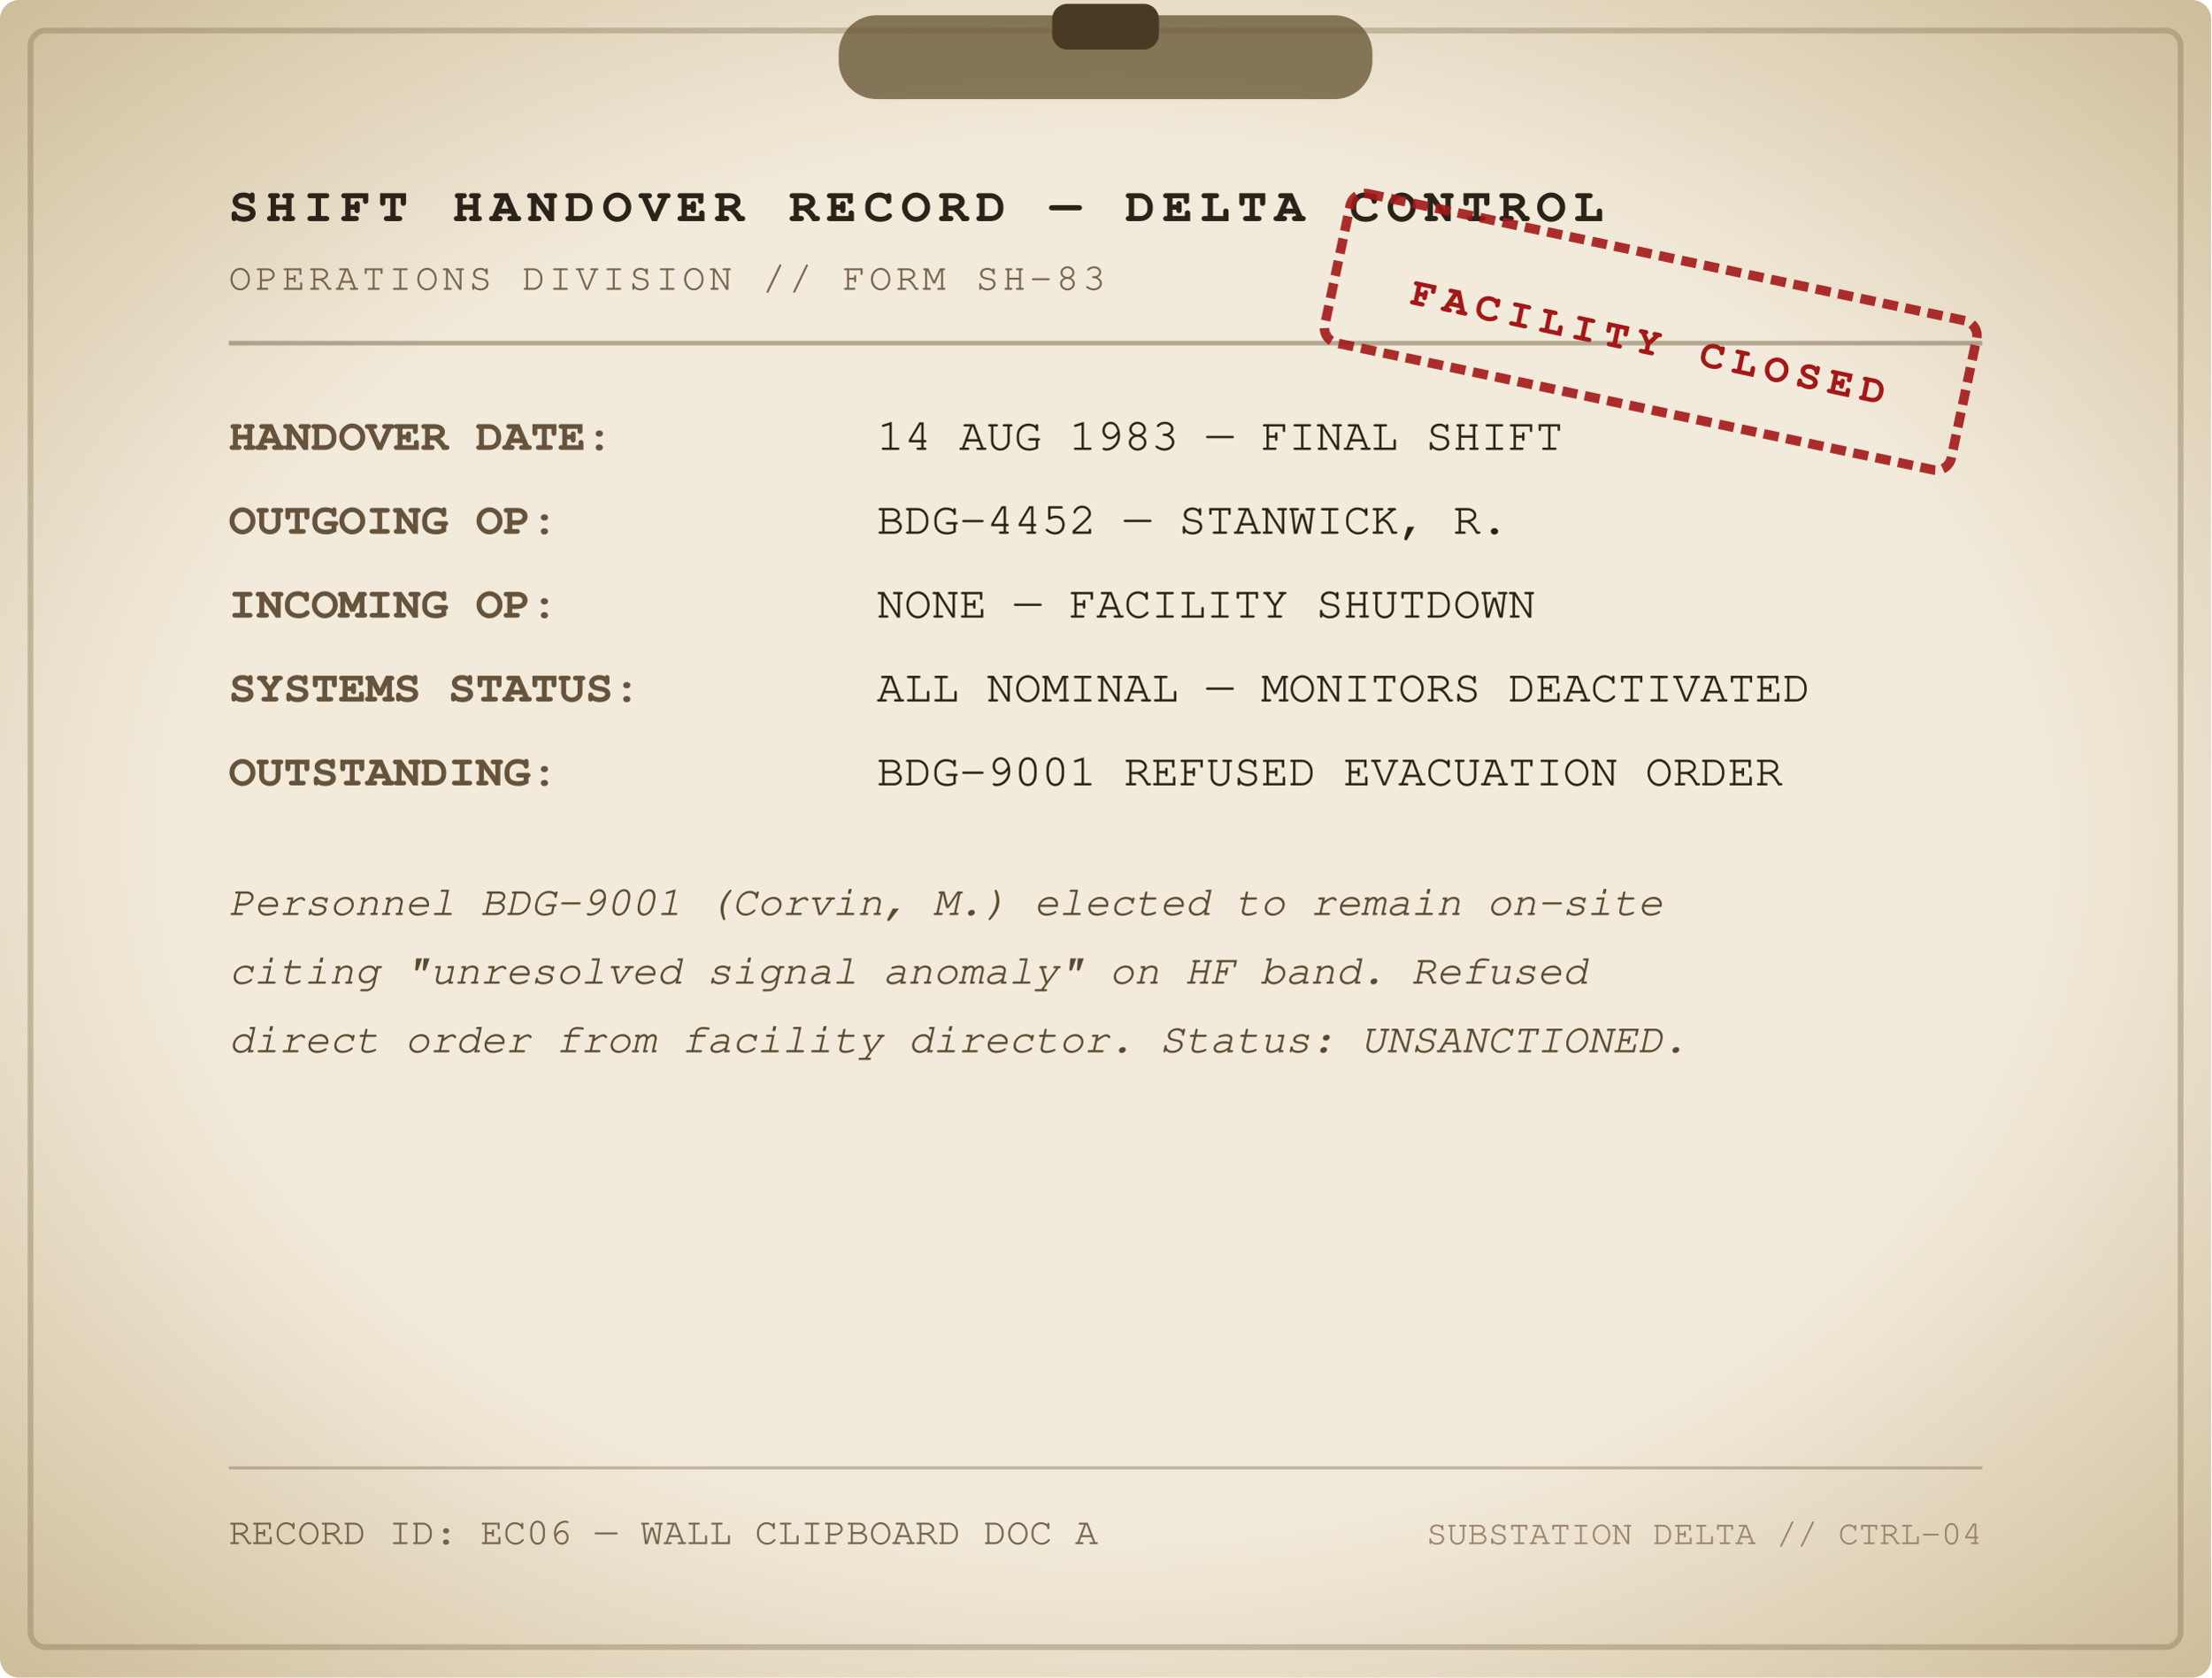
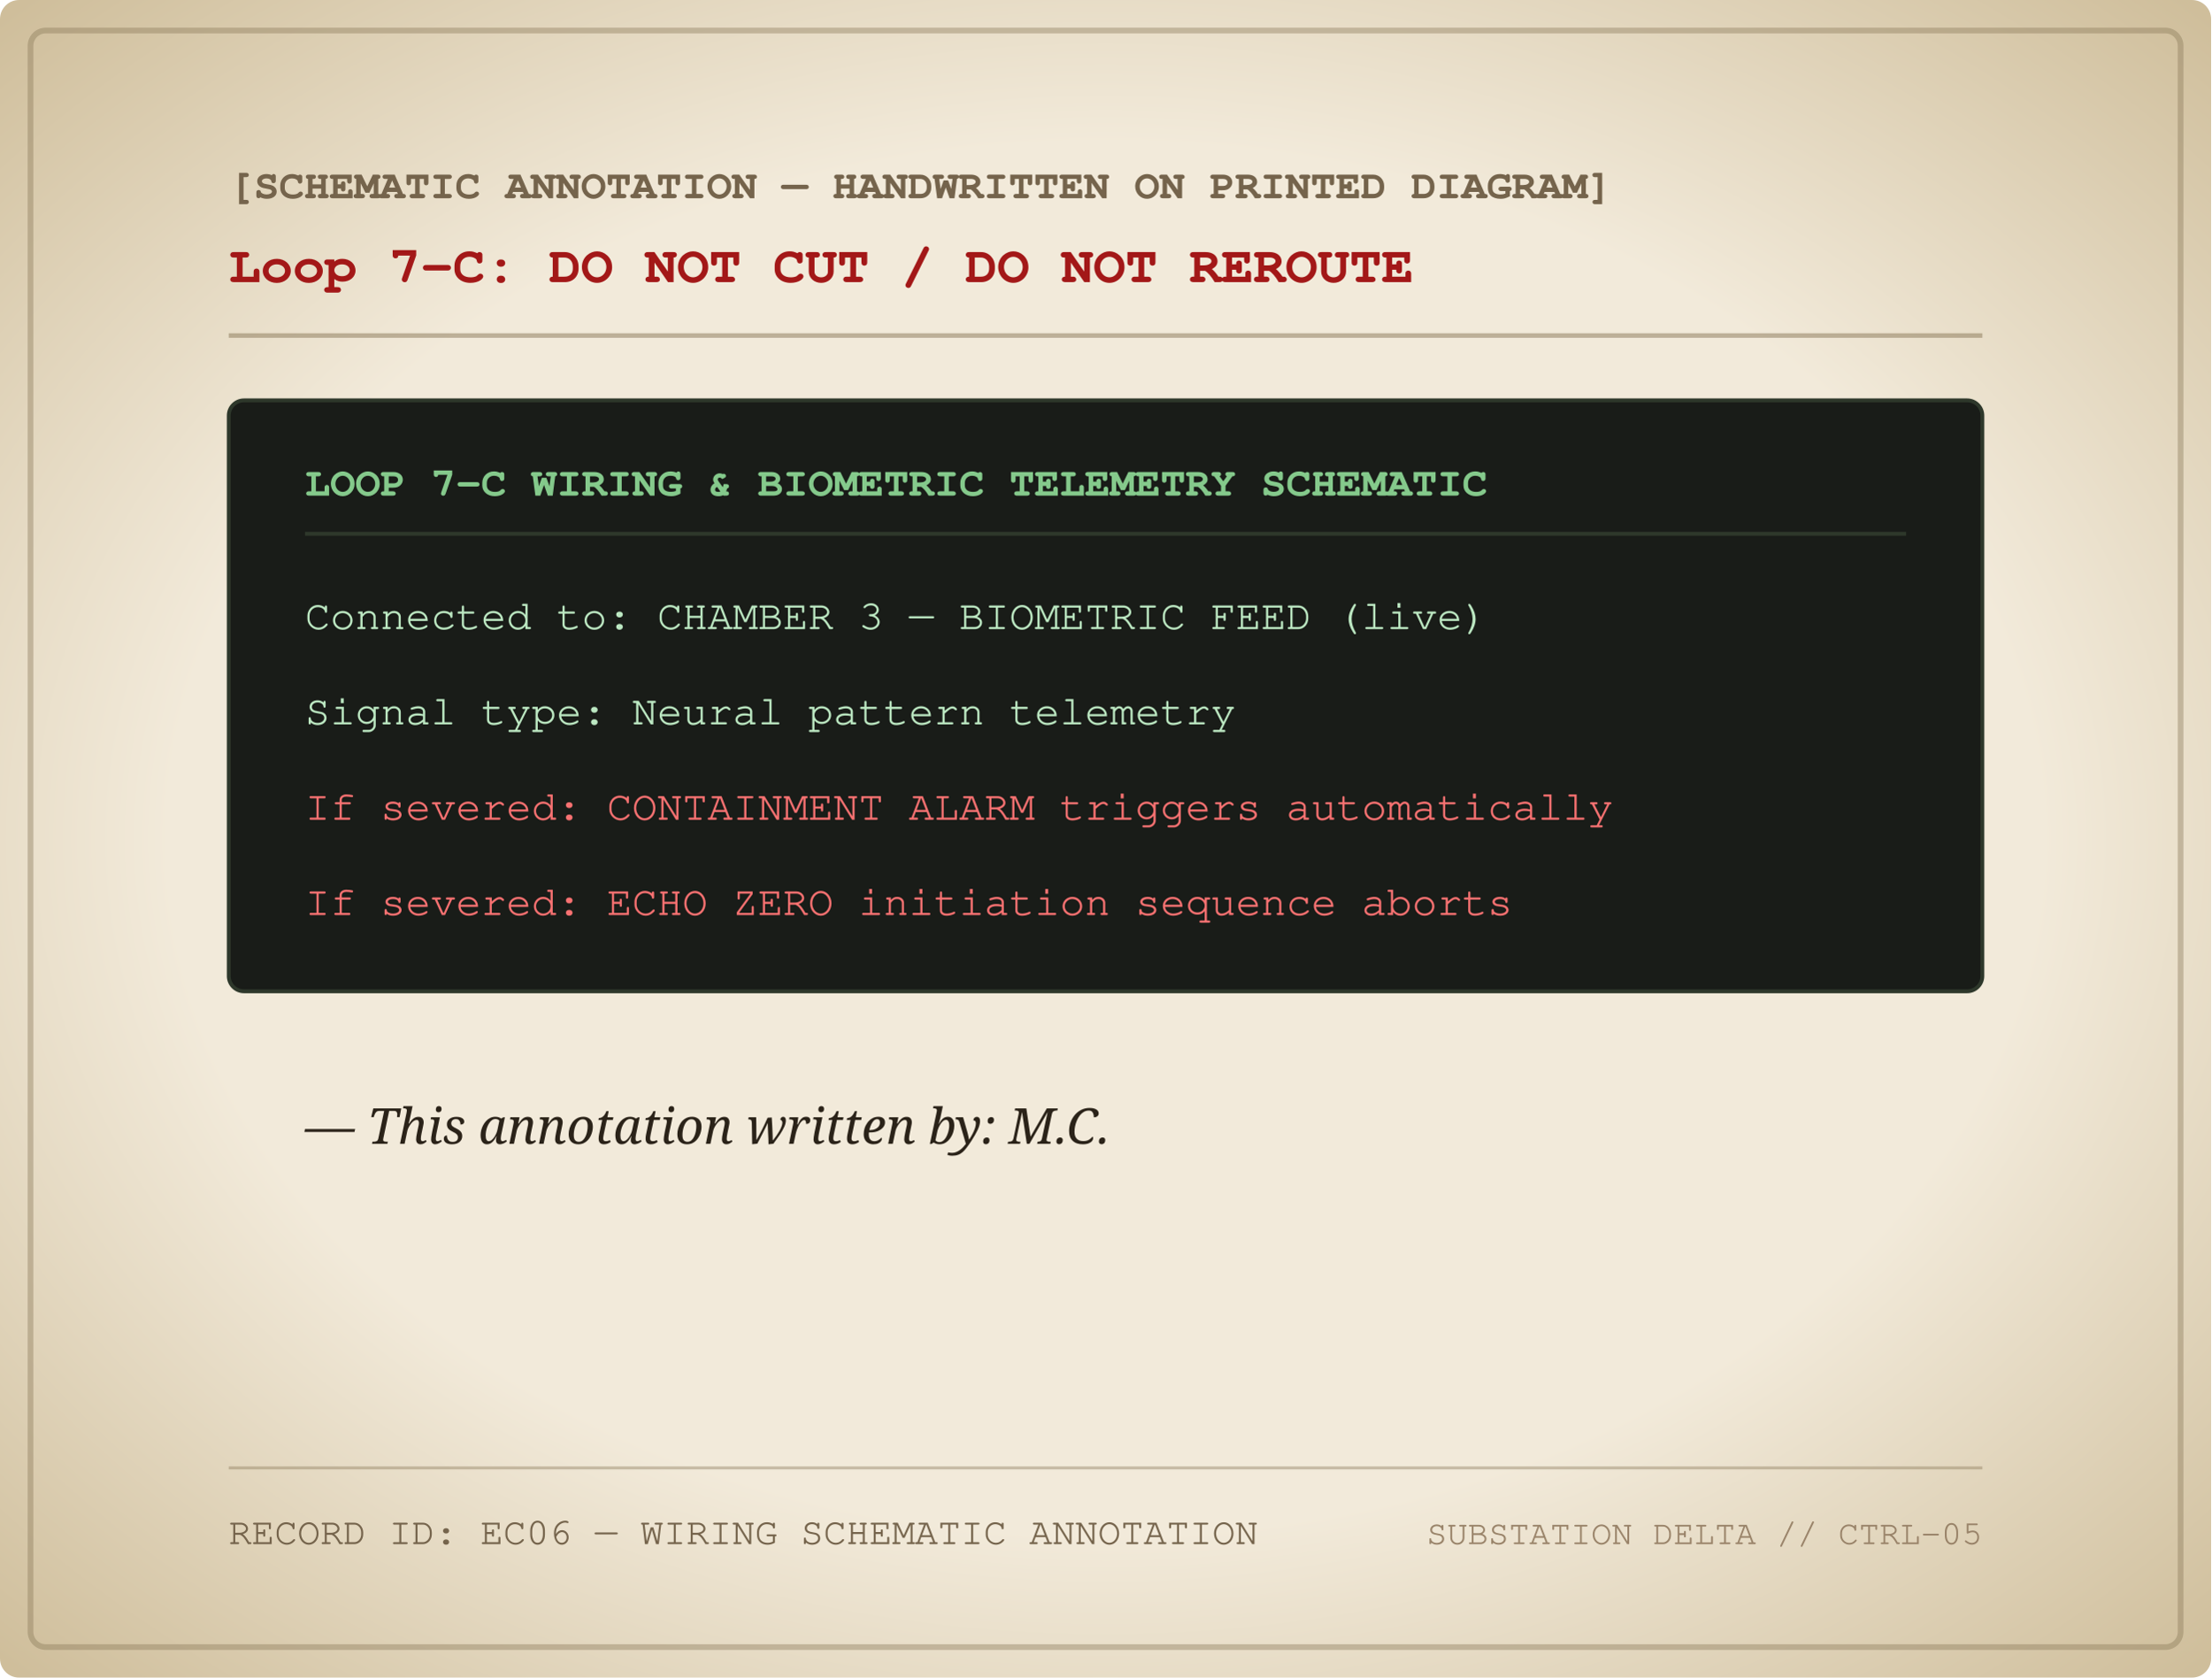
<svg xmlns="http://www.w3.org/2000/svg" viewBox="0 0 580 440" width="100%" height="100%">
  <defs>
    <radialGradient id="paperV" cx="50%" cy="50%" r="70%">
      <stop offset="60%" stop-color="#f2eada" />
      <stop offset="100%" stop-color="#cfbe9b" />
    </radialGradient>
  </defs>
  <rect width="580" height="440" fill="url(#paperV)" rx="5" />
  <rect width="564" height="424" x="8" y="8" fill="none" stroke="#877556" stroke-width="1.5" opacity="0.4" rx="4" />
-   <rect x="220" y="4" width="140" height="22" rx="10" fill="#6a5a3a" opacity="0.8" />
-   <rect x="276" y="1" width="28" height="12" rx="4" fill="#4a3a24" />
-   <text x="60" y="58" font-family="Courier, monospace" font-size="13" font-weight="bold" letter-spacing="2" fill="#2b2319">SHIFT HANDOVER RECORD — DELTA CONTROL</text>
-   <text x="60" y="76" font-family="Courier, monospace" font-size="10" letter-spacing="1" fill="#75644c">OPERATIONS DIVISION // FORM SH-83</text>
-   <line x1="60" y1="90" x2="520" y2="90" stroke="#75644c" stroke-width="1.2" opacity="0.5" />
-   <text x="60" y="118" font-family="Courier, monospace" font-size="12" font-weight="bold" fill="#66533c">HANDOVER DATE:</text>
-   <text x="230" y="118" font-family="Courier, monospace" font-size="12" fill="#2b2319">14 AUG 1983 — FINAL SHIFT</text>
-   <text x="60" y="140" font-family="Courier, monospace" font-size="12" font-weight="bold" fill="#66533c">OUTGOING OP:</text>
-   <text x="230" y="140" font-family="Courier, monospace" font-size="12" fill="#2b2319">BDG-4452 — STANWICK, R.</text>
-   <text x="60" y="162" font-family="Courier, monospace" font-size="12" font-weight="bold" fill="#66533c">INCOMING OP:</text>
-   <text x="230" y="162" font-family="Courier, monospace" font-size="12" fill="#2b2319">NONE — FACILITY SHUTDOWN</text>
-   <text x="60" y="184" font-family="Courier, monospace" font-size="12" font-weight="bold" fill="#66533c">SYSTEMS STATUS:</text>
-   <text x="230" y="184" font-family="Courier, monospace" font-size="12" fill="#2b2319">ALL NOMINAL — MONITORS DEACTIVATED</text>
-   <text x="60" y="206" font-family="Courier, monospace" font-size="12" font-weight="bold" fill="#66533c">OUTSTANDING:</text>
-   <text x="230" y="206" font-family="Courier, monospace" font-size="12" fill="#2b2319">BDG-9001 REFUSED EVACUATION ORDER</text>
-   <text x="60" y="240" font-family="Courier, monospace" font-size="11" fill="#5a4a30" font-style="italic">Personnel BDG-9001 (Corvin, M.) elected to remain on-site</text>
-   <text x="60" y="258" font-family="Courier, monospace" font-size="11" fill="#5a4a30" font-style="italic">citing "unresolved signal anomaly" on HF band. Refused</text>
-   <text x="60" y="276" font-family="Courier, monospace" font-size="11" fill="#5a4a30" font-style="italic">direct order from facility director. Status: UNSANCTIONED.</text>
-   <g transform="translate(355, 50) rotate(12)">
-     <rect x="0" y="0" width="168" height="40" fill="none" stroke="#a31818" stroke-width="2.5" stroke-dasharray="4 2" rx="4" opacity="0.9" />
-     <text x="84" y="26" font-family="Courier, monospace" font-size="11" font-weight="900" fill="#a31818" text-anchor="middle" letter-spacing="2">FACILITY CLOSED</text>
-   </g>
-   <line x1="60" y1="385" x2="520" y2="385" stroke="#75644c" stroke-width="0.8" opacity="0.4" />
-   <text x="60" y="405" font-family="Courier, monospace" font-size="10" fill="#75644c">RECORD ID: EC06 — WALL CLIPBOARD DOC A</text>
-   <text x="520" y="405" font-family="Courier, monospace" font-size="9" fill="#998369" text-anchor="end">SUBSTATION DELTA // CTRL-04</text>
+   <text x="60" y="52" font-family="Courier, monospace" font-size="11" font-weight="bold" fill="#75644c">[SCHEMATIC ANNOTATION — HANDWRITTEN ON PRINTED DIAGRAM]</text>
+   <text x="60" y="74" font-family="Courier, monospace" font-size="14" font-weight="bold" fill="#a31818">Loop 7-C: DO NOT CUT / DO NOT REROUTE</text>
+   <line x1="60" y1="88" x2="520" y2="88" stroke="#877556" stroke-width="1.2" opacity="0.5" />
+   <rect x="60" y="105" width="460" height="155" fill="#191c18" stroke="#2e382b" rx="4" />
+   <text x="80" y="130" font-family="Courier, monospace" font-size="11" font-weight="bold" fill="#84c98b">LOOP 7-C WIRING &amp; BIOMETRIC TELEMETRY SCHEMATIC</text>
+   <line x1="80" y1="140" x2="500" y2="140" stroke="#2e382b" stroke-width="1" />
+   <text x="80" y="165" font-family="Courier, monospace" font-size="11" fill="#bce8c2">Connected to: CHAMBER 3 — BIOMETRIC FEED (live)</text>
+   <text x="80" y="190" font-family="Courier, monospace" font-size="11" fill="#bce8c2">Signal type: Neural pattern telemetry</text>
+   <text x="80" y="215" font-family="Courier, monospace" font-size="11" fill="#f87171">If severed: CONTAINMENT ALARM triggers automatically</text>
+   <text x="80" y="240" font-family="Courier, monospace" font-size="11" fill="#f87171">If severed: ECHO ZERO initiation sequence aborts</text>
+   <text x="80" y="300" font-family="Georgia, serif" font-size="13" font-style="italic" fill="#2b2319">— This annotation written by: M.C.</text>
+   <line x1="60" y1="385" x2="520" y2="385" stroke="#877556" stroke-width="0.8" opacity="0.4" />
+   <text x="60" y="405" font-family="Courier, monospace" font-size="10" fill="#75644c">RECORD ID: EC06 — WIRING SCHEMATIC ANNOTATION</text>
+   <text x="520" y="405" font-family="Courier, monospace" font-size="9" fill="#998369" text-anchor="end">SUBSTATION DELTA // CTRL-05</text>
</svg>
